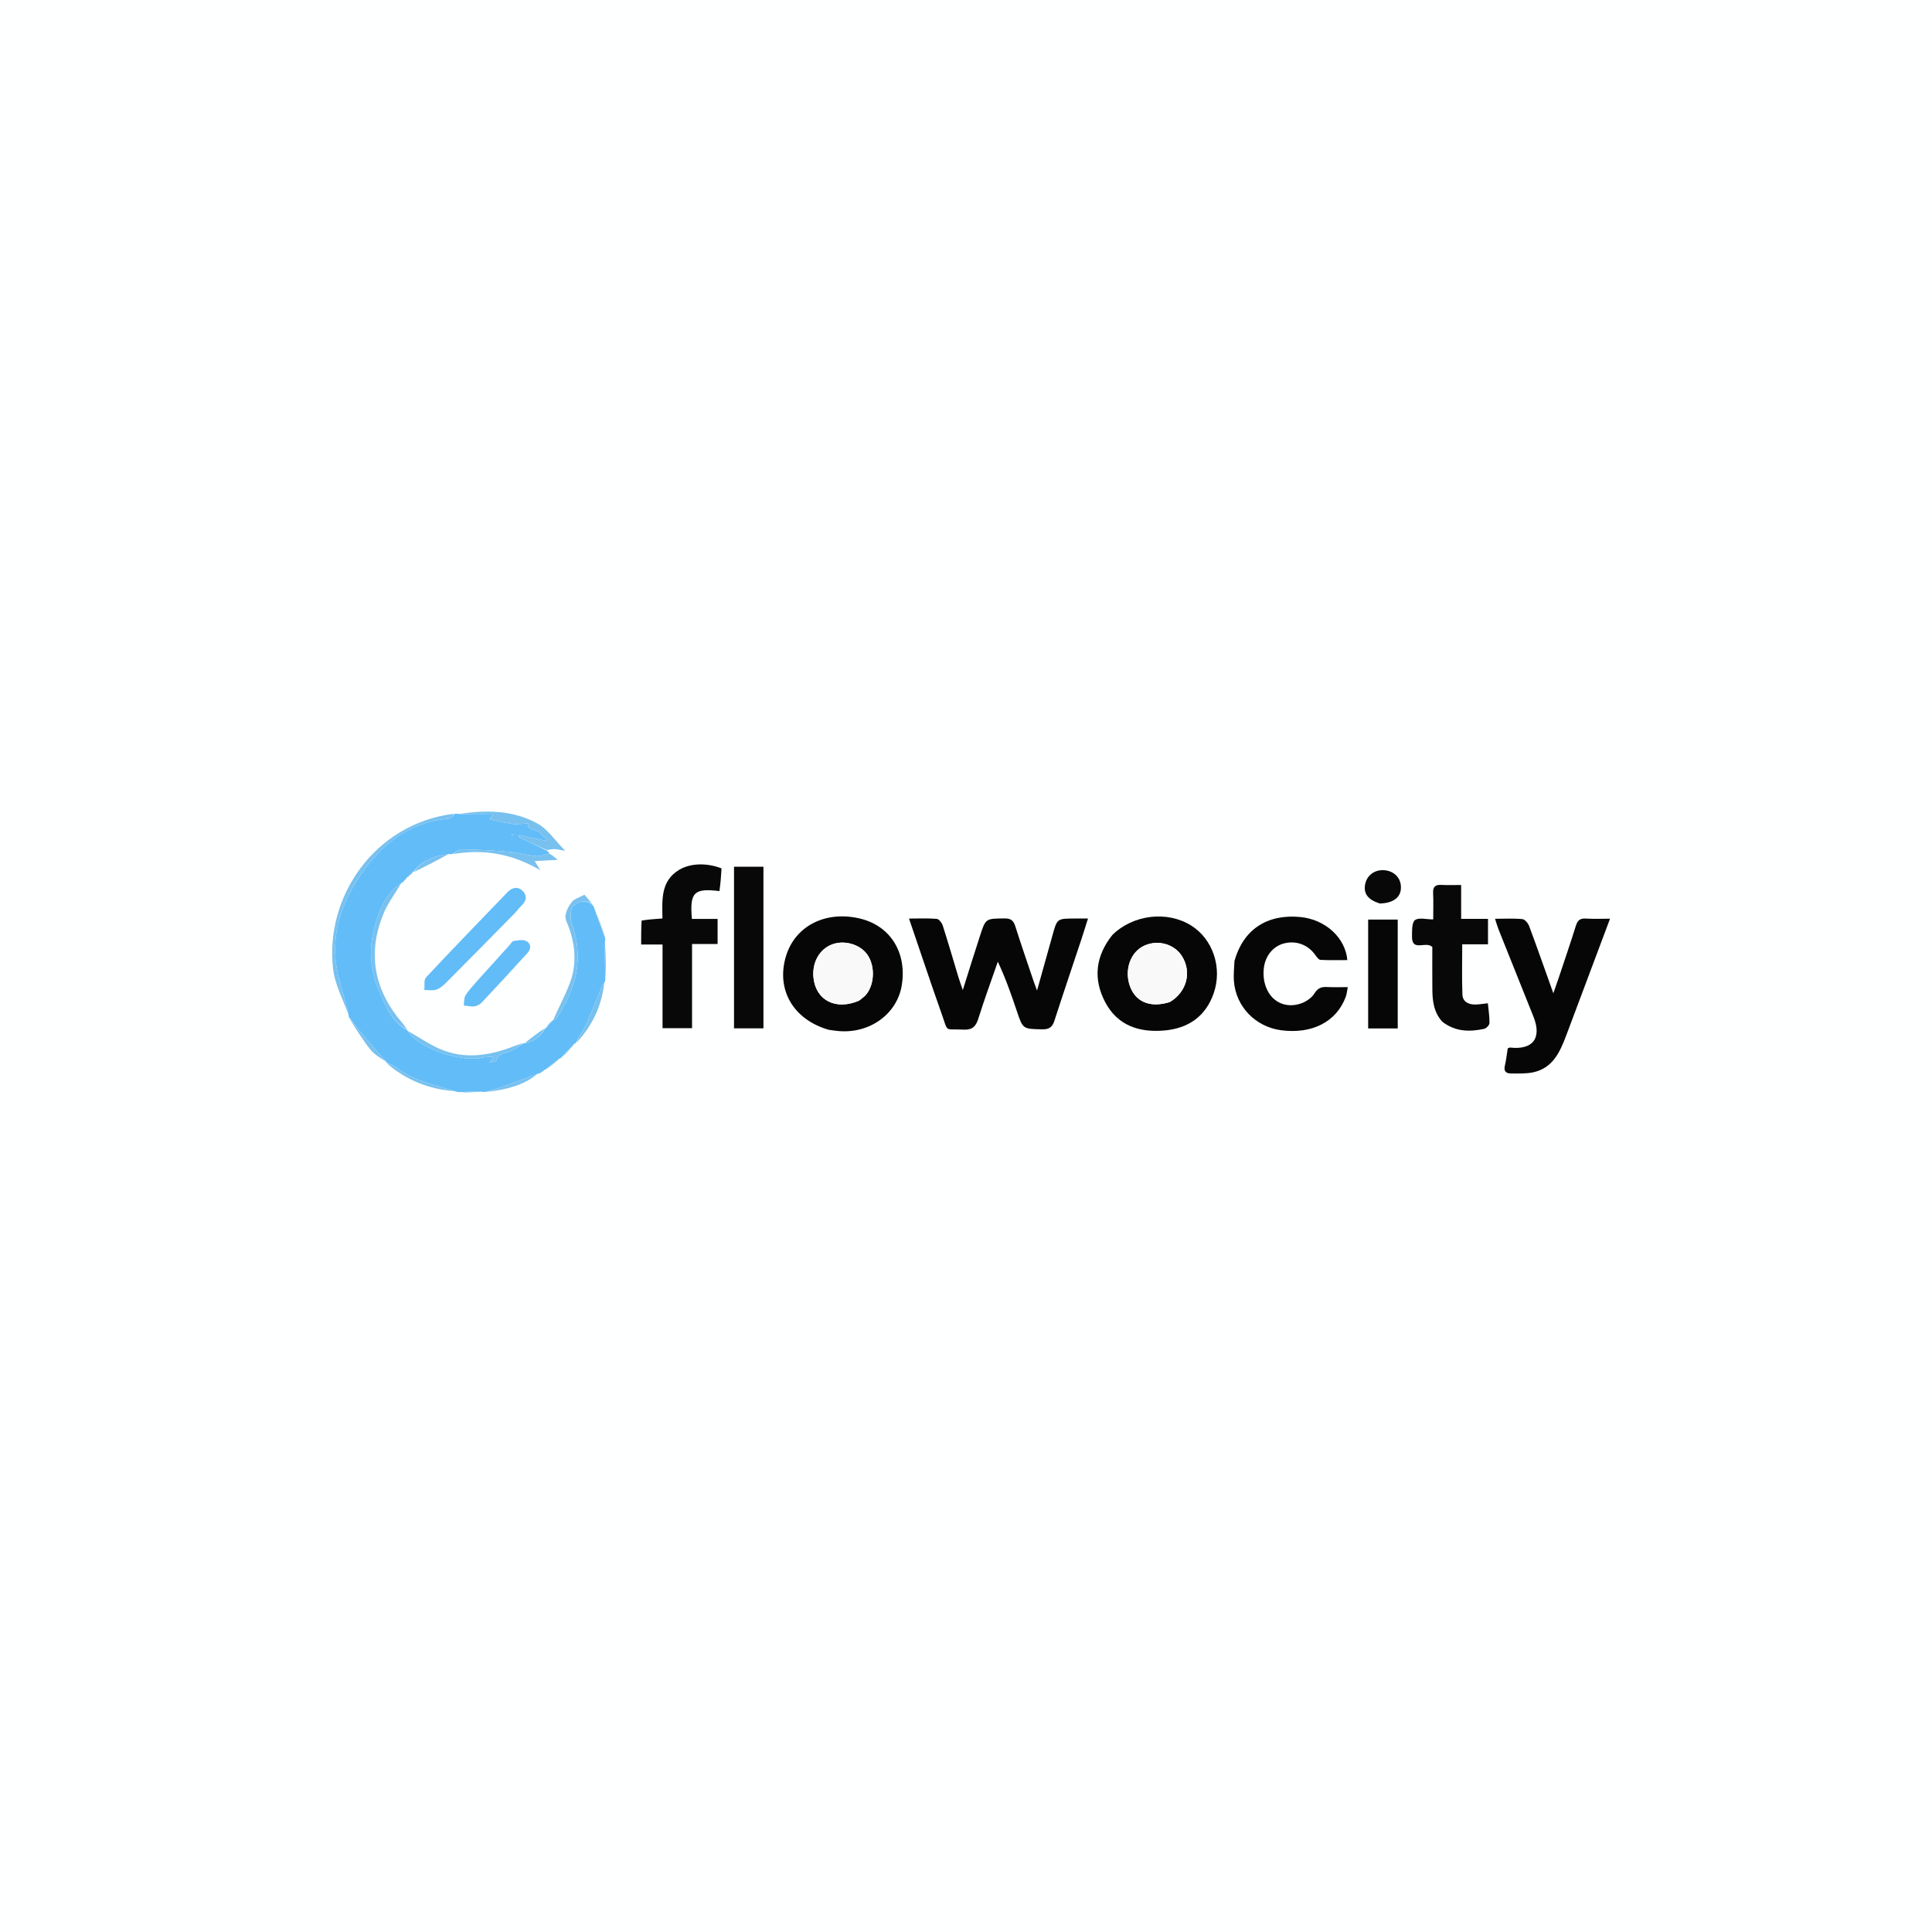
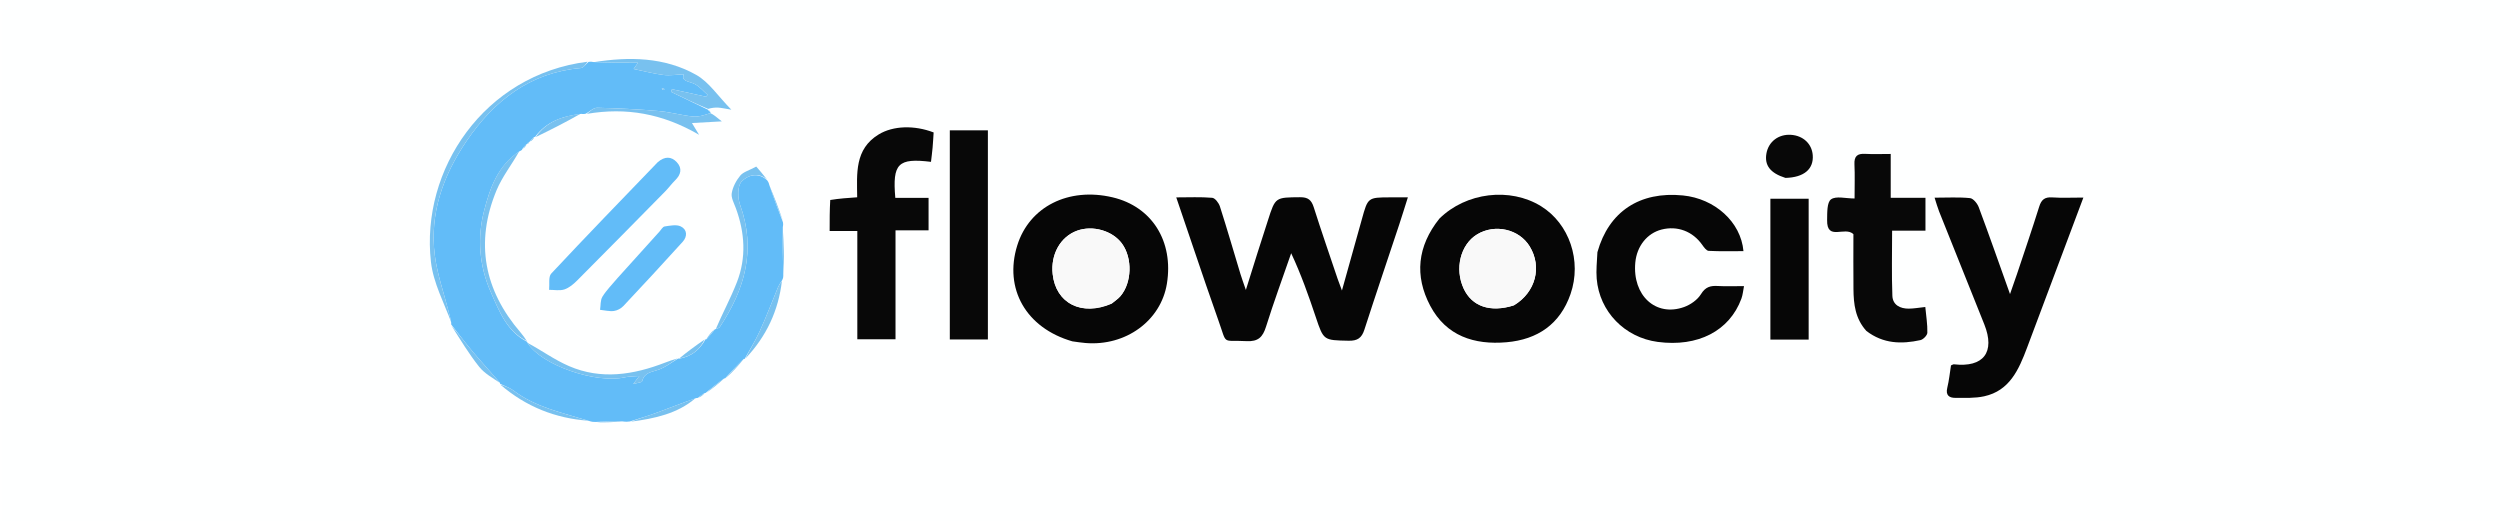
- <svg xmlns="http://www.w3.org/2000/svg" version="1.1" id="Layer_1" x="0px" y="0px" width="100%" viewBox="0 0 1024 1024" enable-background="new 0 0 1024 1024" xml:space="preserve">
+ <svg xmlns="http://www.w3.org/2000/svg" version="1.1" id="Layer_1" x="0px" y="0px" width="100%" viewBox="0 406 1024 213" enable-background="new 0 406 1024 213" xml:space="preserve">
  <path fill="#FEFFFF" opacity="1" stroke="none" d=" M939,1025   C626,1025 313.5,1025 1,1025   C1,683.667 1,342.333 1,1   C342.333,1 683.667,1 1025,1   C1025,342.333 1025,683.667 1025,1025   C996.5,1025 968,1025 939,1025  M216.48,464.839   C216.654,464.562 216.827,464.284 217.001,464   C217.001,464 217.007,464.001 217.619,463.904   C218.133,463.317 218.647,462.73 219.085,462.046   C219.085,462.046 219.1,462.168 219.811,462.095   C225.862,459.027 231.913,455.959 238.646,452.898   C239.085,452.786 239.523,452.675 240.788,452.722   C256.498,449.906 271.343,452.482 286.341,461.215   C284.796,458.662 284.089,457.492 283.423,456.393   C287.233,456.182 290.793,455.985 295.653,455.716   C293.316,453.802 292.183,452.874 290.995,451.982   C290.995,451.982 291.059,451.968 290.888,451.477   C290.599,451.304 290.31,451.131 290.015,451.007   C290.015,451.007 290.047,450.969 290.075,450.238   C291.451,450.175 292.832,450.001 294.199,450.082   C295.566,450.162 296.919,450.496 299.555,450.928   C294.072,445.341 290.409,439.619 285.181,436.672   C272.115,429.308 257.597,429.196 242.367,431.118   C241.925,431.2 241.483,431.282 240.238,431.199   C198.376,436.578 172.211,475.432 176.518,513.313   C177.495,521.907 181.926,530.107 184.727,538.757   C184.727,538.757 184.869,538.989 184.923,539.732   C188.664,545.265 192.111,551.033 196.264,556.237   C198.51,559.051 201.963,560.901 204.85,563.043   C204.85,563.043 204.822,563.185 205,563.829   C215.428,572.61 227.522,577.347 241.759,578.862   C242.519,578.851 243.278,578.839 244.768,579.156   C248.157,579.046 251.547,578.936 255.7,578.92   C256.458,578.825 257.216,578.73 258.794,578.814   C268.288,577.42 277.553,575.401 285.636,569.074   C285.636,569.074 285.976,568.898 286.61,568.898   C287.395,568.258 288.181,567.617 289.001,567   C289.001,567 288.978,566.964 289.664,566.877   C292.103,564.914 294.543,562.952 297,561   C297,561 296.99,560.982 297.661,560.879   C300.111,558.256 302.562,555.633 305,553   C305,553 305.011,553.011 305.618,552.727   C313.995,543.734 318.882,533.095 320.804,520.312   C320.816,519.859 320.828,519.407 321.335,518.306   C321.187,511.882 321.039,505.458 320.936,498.358   C320.854,497.915 320.773,497.473 320.814,496.252   C318.945,491.366 317.077,486.481 315.134,481.096   C314.847,480.698 314.56,480.301 314.111,479.201   C312.473,477.328 310.835,475.455 309.758,474.225   C306.803,475.821 304.456,476.419 303.209,477.927   C301.538,479.947 300.15,482.575 299.718,485.124   C299.395,487.033 300.671,489.267 301.412,491.292   C305.088,501.336 305.751,511.515 301.853,521.546   C299.28,528.165 295.867,534.457 292.948,540.879   C292.948,540.879 292.841,540.83 292.211,541.011   C291.13,542.333 290.049,543.655 289,545   C289,545 288.978,544.968 288.302,545.107   C284.806,547.673 281.311,550.24 277.888,552.965   C277.888,552.965 277.863,552.793 277.094,552.842   C275.535,553.403 273.963,553.932 272.418,554.529   C259.468,559.536 246.273,561.65 233.095,555.962   C227.081,553.367 221.659,549.401 216.002,546.005   C216.002,546.005 215.947,546.033 215.709,545.404   C214.902,544.354 214.145,543.261 213.282,542.259   C198.265,524.84 194.536,505.358 203.351,484.026   C205.706,478.326 209.728,473.316 213.434,467.78   C213.715,467.579 213.899,467.311 214.592,466.859   C215.057,466.238 215.522,465.616 216,465.001   C216,465.001 215.998,464.987 216.48,464.839  M489.143,508.596   C492.451,518.179 495.674,527.793 499.092,537.337   C502.759,547.578 500.234,545.186 510.577,545.728   C515.382,545.979 517.23,544.059 518.571,539.784   C521.74,529.682 525.403,519.735 528.866,509.725   C532.935,518.393 535.997,527.085 538.922,535.823   C542.163,545.507 542.112,545.353 552.401,545.563   C556.026,545.637 557.752,544.442 558.848,541.049   C563.491,526.662 568.354,512.346 573.113,497.996   C574.29,494.447 575.382,490.87 576.662,486.834   C573.717,486.834 571.569,486.828 569.421,486.835   C560.261,486.866 560.287,486.874 557.81,495.839   C555.219,505.22 552.571,514.585 549.657,524.994   C548.802,522.686 548.315,521.471 547.898,520.233   C544.611,510.471 541.236,500.736 538.119,490.919   C537.172,487.937 535.797,486.755 532.53,486.783   C522.39,486.869 522.392,486.722 519.368,496.187   C517.952,500.619 516.509,505.043 515.102,509.478   C513.641,514.083 512.208,518.698 510.308,524.76   C509.218,521.569 508.593,519.906 508.08,518.209   C505.29,508.984 502.611,499.723 499.671,490.547   C499.215,489.126 497.691,487.119 496.522,487.019   C491.801,486.615 487.026,486.852 481.793,486.852   C484.36,494.367 486.66,501.099 489.143,508.596  M830.42,548.076   C837.974,527.935 845.527,507.795 853.355,486.924   C848.477,486.924 844.509,487.13 840.573,486.857   C837.527,486.646 836.152,487.783 835.258,490.642   C832.379,499.843 829.253,508.966 826.205,518.114   C825.421,520.467 824.577,522.801 823.302,526.458   C818.726,513.647 814.73,502.223 810.496,490.887   C809.923,489.352 808.251,487.283 806.918,487.148   C802.336,486.684 797.679,486.97 792.408,486.97   C793.145,489.238 793.598,490.956 794.252,492.595   C800.41,508.028 806.623,523.44 812.777,538.876   C817.315,550.259 812.438,556.617 800.315,555.218   C800.028,555.185 799.707,555.442 799.125,555.674   C798.651,558.636 798.344,561.793 797.603,564.844   C796.859,567.902 798.383,568.973 800.9,568.968   C804.859,568.96 808.937,569.158 812.753,568.314   C823.081,566.031 826.851,557.543 830.42,548.076  M439.647,545.9   C441.3,546.102 442.947,546.357 444.604,546.495   C461.104,547.875 475.512,537.369 477.965,522.191   C480.773,504.814 471.839,490.621 455.702,486.824   C437.655,482.577 421.614,490.668 416.67,506.513   C411.138,524.244 420.243,540.356 439.647,545.9  M589.316,495.826   C580.533,506.882 579.338,518.99 585.819,531.248   C592.352,543.605 603.838,547.344 617.08,546.184   C629.79,545.071 639.009,538.781 643.289,526.443   C648.011,512.828 642.772,497.609 631.218,490.465   C618.554,482.634 600.528,484.742 589.316,495.826  M654.198,509.694   C654.115,513.184 653.718,516.701 654.007,520.161   C655.135,533.655 665.482,544.251 679.008,546.046   C695.435,548.226 708.384,541.568 713.274,528.338   C713.852,526.774 713.973,525.04 714.345,523.189   C710.281,523.189 706.953,523.337 703.645,523.145   C700.625,522.97 698.559,523.484 696.727,526.474   C695.298,528.804 692.451,530.805 689.804,531.755   C678.206,535.919 668.582,527.009 669.817,513.551   C670.433,506.838 674.664,501.526 680.595,500.02   C687.092,498.371 693.33,500.759 697.217,506.269   C697.917,507.262 698.931,508.7 699.864,508.75   C704.592,509.003 709.341,508.867 714.122,508.867   C713.06,496.875 702.362,487.346 689.314,486.051   C671.669,484.3 658.962,492.616 654.198,509.694  M339.82,488.285   C339.82,492.212 339.82,496.138 339.82,500.617   C343.697,500.617 347.249,500.617 351.159,500.617   C351.159,515.745 351.159,530.318 351.159,544.971   C356.498,544.971 361.438,544.971 366.803,544.971   C366.803,530.117 366.803,515.529 366.803,500.342   C371.614,500.342 376.017,500.342 380.343,500.342   C380.343,495.639 380.343,491.556 380.343,487.043   C375.535,487.043 371.102,487.043 366.718,487.043   C365.501,472.984 367.807,470.64 381.333,472.293   C381.555,470.363 381.817,468.435 381.989,466.499   C382.177,464.386 382.283,462.265 382.417,460.25   C374.444,457.184 365.811,457.503 359.969,461.029   C349.966,467.068 351.015,477.163 351.103,486.81   C347.183,487.079 343.749,487.314 339.82,488.285  M764.717,541.797   C771.378,546.872 778.899,546.99 786.595,545.313   C787.759,545.059 789.417,543.35 789.443,542.279   C789.527,538.866 788.95,535.436 788.603,531.744   C786.087,532.01 783.971,532.4 781.853,532.421   C778.294,532.456 775.261,530.897 775.117,527.177   C774.781,518.444 775.01,509.69 775.01,500.491   C779.697,500.491 784.13,500.491 788.67,500.491   C788.67,495.82 788.67,491.614 788.67,487.022   C783.883,487.022 779.44,487.022 774.438,487.022   C774.438,480.888 774.438,475.133 774.438,469.061   C770.563,469.061 767.25,469.205 763.955,469.02   C760.767,468.841 759.427,469.971 759.582,473.289   C759.79,477.728 759.634,482.185 759.634,487.304   C755.979,487.304 752.034,486.17 749.989,487.654   C748.28,488.894 748.443,493.191 748.388,496.146   C748.226,504.895 755.7,498.513 759.159,501.922   C759.159,508.932 759.095,516.711 759.179,524.488   C759.244,530.545 759.891,536.48 764.717,541.797  M404.636,495.5   C404.636,483.453 404.636,471.406 404.636,459.373   C398.824,459.373 394.054,459.373 389.041,459.373   C389.041,488.052 389.041,516.448 389.041,545.043   C394.186,545.043 399.095,545.043 404.64,545.043   C404.64,528.694 404.64,512.597 404.636,495.5  M725.149,515.5   C725.149,525.28 725.149,535.059 725.149,545.09   C730.561,545.09 735.65,545.09 740.826,545.09   C740.826,525.682 740.826,506.52 740.826,487.396   C735.519,487.396 730.611,487.396 725.149,487.396   C725.149,496.641 725.149,505.571 725.149,515.5  M269.152,472.655   C254.654,487.746 240.082,502.766 225.792,518.051   C224.548,519.382 225.165,522.453 224.918,524.716   C227.027,524.702 229.299,525.177 231.198,524.539   C233.149,523.883 234.946,522.351 236.449,520.843   C248.535,508.718 260.543,496.515 272.551,484.313   C273.941,482.901 275.101,481.258 276.519,479.878   C278.923,477.54 279.551,474.946 277.213,472.426   C274.98,470.019 272.269,469.969 269.152,472.655  M252.672,520.182   C250.664,522.607 248.387,524.866 246.755,527.522   C245.866,528.968 246.072,531.086 245.784,532.902   C247.676,533.095 249.609,533.609 251.447,533.378   C252.829,533.205 254.391,532.357 255.359,531.327   C263.528,522.637 271.627,513.88 279.63,505.037   C281.627,502.83 281.502,499.99 278.805,498.721   C277,497.872 274.415,498.441 272.233,498.755   C271.456,498.866 270.821,500.078 270.154,500.817   C264.483,507.093 258.82,513.376 252.672,520.182  M731.72,478.917   C738.956,478.679 742.925,475.233 742.499,469.559   C742.148,464.894 738.558,461.545 733.563,461.223   C728.477,460.896 724.371,464.028 723.523,468.883   C722.682,473.697 725.056,476.888 731.72,478.917  z" />
  <path fill="#62BCF8" opacity="1" stroke="none" d=" M320.84,518.955   C320.828,519.407 320.816,519.859 320.379,520.746   C319.516,522.027 319.017,522.847 318.653,523.724   C316.17,529.705 313.876,535.771 311.194,541.661   C309.414,545.572 307.091,549.236 305.011,553.011   C305.011,553.011 305,553 304.635,553.003   C301.843,555.665 299.416,558.323 296.99,560.982   C296.99,560.982 297,561 296.626,560.996   C293.827,562.983 291.403,564.973 288.978,566.964   C288.978,566.964 289.001,567 288.638,566.991   C287.509,567.621 286.743,568.259 285.976,568.898   C285.976,568.898 285.636,569.074 285.056,569.082   C279.103,571.161 273.756,573.301 268.349,575.277   C264.937,576.523 261.436,577.524 257.974,578.635   C257.216,578.73 256.458,578.825 255.019,578.617   C250.904,578.485 247.47,578.657 244.037,578.828   C243.278,578.839 242.519,578.851 241.277,578.424   C230.245,575.019 219.401,572.841 210.358,565.987   C208.736,564.758 206.678,564.104 204.822,563.185   C204.822,563.185 204.85,563.043 204.777,562.781   C201.092,558.476 197.393,554.507 193.895,550.368   C190.771,546.673 187.869,542.789 184.869,538.989   C184.869,538.989 184.727,538.757 184.812,538.202   C184.496,536.233 184.063,534.828 183.7,533.404   C181.787,525.899 179.158,518.487 178.139,510.861   C175.808,493.433 181.636,477.645 191.186,463.644   C202.312,447.33 217.123,435.665 237.911,433.878   C239.018,433.783 240.001,432.235 241.041,431.364   C241.483,431.282 241.925,431.2 243.02,431.406   C249.406,431.694 255.139,431.694 261.314,431.694   C260.429,432.977 259.961,433.655 259.541,434.263   C263.797,435.142 267.77,436.2 271.812,436.713   C274.395,437.04 277.081,436.562 280.111,436.428   C278.816,439.426 282.313,439.221 284.643,440.465   C286.593,441.506 288.117,443.346 289.829,444.832   C289.61,445.092 289.39,445.352 289.171,445.611   C284.522,444.583 279.874,443.554 275.226,442.526   C275.118,442.897 275.011,443.269 274.903,443.641   C279.951,446.084 284.999,448.526 290.047,450.969   C290.047,450.969 290.015,451.007 290.119,451.216   C290.501,451.606 290.78,451.787 291.059,451.968   C291.059,451.968 290.995,451.982 290.925,452.354   C288.56,453.096 286.216,453.962 283.981,453.737   C279.2,453.255 274.503,451.881 269.72,451.467   C261.373,450.745 252.99,450.333 244.614,450.137   C243.083,450.101 241.514,451.712 239.962,452.563   C239.523,452.675 239.085,452.786 238.059,452.641   C230.23,453.547 223.641,455.934 219.1,462.168   C219.1,462.168 219.085,462.046 218.784,462.08   C217.991,462.744 217.499,463.372 217.007,464.001   C217.007,464.001 217.001,464 216.774,464.097   C216.263,464.389 216.08,464.653 215.998,464.987   C215.998,464.987 216,465.001 215.674,465.034   C214.894,465.703 214.44,466.339 213.986,466.976   C213.899,467.311 213.715,467.579 212.863,467.918   C203.795,473.882 200.653,483.229 198.306,492.248   C195.405,503.398 196.265,514.909 201.073,525.761   C204.549,533.607 207.629,541.741 215.947,546.033   C215.947,546.033 216.002,546.005 216.028,546.373   C221.569,555.537 244.163,563.238 255.883,560.561   C257.606,560.168 259.431,560.219 261.856,560.008   C260.772,561.444 260.324,562.037 259.365,563.307   C261.108,562.789 262.906,562.674 263.035,562.148   C263.938,558.482 266.931,558.435 269.706,557.443   C272.609,556.406 275.159,554.384 277.863,552.793   C277.863,552.793 277.888,552.965 278.243,552.916   C283.397,551.993 286.687,549.137 288.978,544.968   C288.978,544.968 289,545 289.334,544.965   C290.726,543.564 291.783,542.197 292.841,540.83   C292.841,540.83 292.948,540.879 293.235,540.795   C293.96,540.471 294.566,540.344 294.811,539.976   C305.069,524.554 309.787,508.295 303.149,489.934   C302.114,487.07 302.022,482.254 303.73,480.396   C306.113,477.802 310.585,476.317 314.273,479.903   C314.56,480.301 314.847,480.698 315.11,481.762   C316.955,487.296 318.823,492.163 320.692,497.03   C320.773,497.473 320.854,497.915 320.641,499.003   C320.51,506.084 320.675,512.519 320.84,518.955  M271.049,442.161   C271.2,442.413 271.303,442.797 271.517,442.876   C271.692,442.94 272.001,442.639 272.251,442.5   C272.001,442.36 271.751,442.22 271.049,442.161  z" />
  <path fill="#060606" opacity="1" stroke="none" d=" M489.051,508.213   C486.66,501.099 484.36,494.367 481.793,486.852   C487.026,486.852 491.801,486.615 496.522,487.019   C497.691,487.119 499.215,489.126 499.671,490.547   C502.611,499.723 505.29,508.984 508.08,518.209   C508.593,519.906 509.218,521.569 510.308,524.76   C512.208,518.698 513.641,514.083 515.102,509.478   C516.509,505.043 517.952,500.619 519.368,496.187   C522.392,486.722 522.39,486.869 532.53,486.783   C535.797,486.755 537.172,487.937 538.119,490.919   C541.236,500.736 544.611,510.471 547.898,520.233   C548.315,521.471 548.802,522.686 549.657,524.994   C552.571,514.585 555.219,505.22 557.81,495.839   C560.287,486.874 560.261,486.866 569.421,486.835   C571.569,486.828 573.717,486.834 576.662,486.834   C575.382,490.87 574.29,494.447 573.113,497.996   C568.354,512.346 563.491,526.662 558.848,541.049   C557.752,544.442 556.026,545.637 552.401,545.563   C542.112,545.353 542.163,545.507 538.922,535.823   C535.997,527.085 532.935,518.393 528.866,509.725   C525.403,519.735 521.74,529.682 518.571,539.784   C517.23,544.059 515.382,545.979 510.577,545.728   C500.234,545.186 502.759,547.578 499.092,537.337   C495.674,527.793 492.451,518.179 489.051,508.213  z" />
  <path fill="#060606" opacity="1" stroke="none" d=" M830.278,548.432   C826.851,557.543 823.081,566.031 812.753,568.314   C808.937,569.158 804.859,568.96 800.9,568.968   C798.383,568.973 796.859,567.902 797.603,564.844   C798.344,561.793 798.651,558.636 799.125,555.674   C799.707,555.442 800.028,555.185 800.315,555.218   C812.438,556.617 817.315,550.259 812.777,538.876   C806.623,523.44 800.41,508.028 794.252,492.595   C793.598,490.956 793.145,489.238 792.408,486.97   C797.679,486.97 802.336,486.684 806.918,487.148   C808.251,487.283 809.923,489.352 810.496,490.887   C814.73,502.223 818.726,513.647 823.302,526.458   C824.577,522.801 825.421,520.467 826.205,518.114   C829.253,508.966 832.379,499.843 835.258,490.642   C836.152,487.783 837.527,486.646 840.573,486.857   C844.509,487.13 848.477,486.924 853.355,486.924   C845.527,507.795 837.974,527.935 830.278,548.432  z" />
  <path fill="#060606" opacity="1" stroke="none" d=" M439.242,545.816   C420.243,540.356 411.138,524.244 416.67,506.513   C421.614,490.668 437.655,482.577 455.702,486.824   C471.839,490.621 480.773,504.814 477.965,522.191   C475.512,537.369 461.104,547.875 444.604,546.495   C442.947,546.357 441.3,546.102 439.242,545.816  M455.523,530.215   C456.663,529.255 457.959,528.43 458.915,527.314   C463.64,521.794 463.909,511.77 459.587,505.818   C455.721,500.492 447.575,498.148 441.139,500.509   C434.327,503.007 430.3,510.193 431.176,518.287   C432.467,530.207 442.983,535.691 455.523,530.215  z" />
  <path fill="#060606" opacity="1" stroke="none" d=" M589.559,495.567   C600.528,484.742 618.554,482.634 631.218,490.465   C642.772,497.609 648.011,512.828 643.289,526.443   C639.009,538.781 629.79,545.071 617.08,546.184   C603.838,547.344 592.352,543.605 585.819,531.248   C579.338,518.99 580.533,506.882 589.559,495.567  M620.228,531.021   C628.987,525.728 631.713,515.357 626.56,506.932   C622.221,499.837 612.342,497.579 605.027,502.01   C598.192,506.149 595.734,516.095 599.534,524.232   C602.929,531.502 610.371,534.128 620.228,531.021  z" />
  <path fill="#060606" opacity="1" stroke="none" d=" M654.301,509.296   C658.962,492.616 671.669,484.3 689.314,486.051   C702.362,487.346 713.06,496.875 714.122,508.867   C709.341,508.867 704.592,509.003 699.864,508.75   C698.931,508.7 697.917,507.262 697.217,506.269   C693.33,500.759 687.092,498.371 680.595,500.02   C674.664,501.526 670.433,506.838 669.817,513.551   C668.582,527.009 678.206,535.919 689.804,531.755   C692.451,530.805 695.298,528.804 696.727,526.474   C698.559,523.484 700.625,522.97 703.645,523.145   C706.953,523.337 710.281,523.189 714.345,523.189   C713.973,525.04 713.852,526.774 713.274,528.338   C708.384,541.568 695.435,548.226 679.008,546.046   C665.482,544.251 655.135,533.655 654.007,520.161   C653.718,516.701 654.115,513.184 654.301,509.296  z" />
  <path fill="#080808" opacity="1" stroke="none" d=" M340.068,487.917   C343.749,487.314 347.183,487.079 351.103,486.81   C351.015,477.163 349.966,467.068 359.969,461.029   C365.811,457.503 374.444,457.184 382.417,460.25   C382.283,462.265 382.177,464.386 381.989,466.499   C381.817,468.435 381.555,470.363 381.333,472.293   C367.807,470.64 365.501,472.984 366.718,487.043   C371.102,487.043 375.535,487.043 380.343,487.043   C380.343,491.556 380.343,495.639 380.343,500.342   C376.017,500.342 371.614,500.342 366.803,500.342   C366.803,515.529 366.803,530.117 366.803,544.971   C361.438,544.971 356.498,544.971 351.159,544.971   C351.159,530.318 351.159,515.745 351.159,500.617   C347.249,500.617 343.697,500.617 339.82,500.617   C339.82,496.138 339.82,492.212 340.068,487.917  z" />
  <path fill="#080808" opacity="1" stroke="none" d=" M764.459,541.545   C759.891,536.48 759.244,530.545 759.179,524.488   C759.095,516.711 759.159,508.932 759.159,501.922   C755.7,498.513 748.226,504.895 748.388,496.146   C748.443,493.191 748.28,488.894 749.989,487.654   C752.034,486.17 755.979,487.304 759.634,487.304   C759.634,482.185 759.79,477.728 759.582,473.289   C759.427,469.971 760.767,468.841 763.955,469.02   C767.25,469.205 770.563,469.061 774.438,469.061   C774.438,475.133 774.438,480.888 774.438,487.022   C779.44,487.022 783.883,487.022 788.67,487.022   C788.67,491.614 788.67,495.82 788.67,500.491   C784.13,500.491 779.697,500.491 775.01,500.491   C775.01,509.69 774.781,518.444 775.117,527.177   C775.261,530.897 778.294,532.456 781.853,532.421   C783.971,532.4 786.087,532.01 788.603,531.744   C788.95,535.436 789.527,538.866 789.443,542.279   C789.417,543.35 787.759,545.059 786.595,545.313   C778.899,546.99 771.378,546.872 764.459,541.545  z" />
  <path fill="#080808" opacity="1" stroke="none" d=" M404.638,496   C404.64,512.597 404.64,528.694 404.64,545.043   C399.095,545.043 394.186,545.043 389.041,545.043   C389.041,516.448 389.041,488.052 389.041,459.373   C394.054,459.373 398.824,459.373 404.636,459.373   C404.636,471.406 404.636,483.453 404.638,496  z" />
  <path fill="#060606" opacity="1" stroke="none" d=" M725.149,515   C725.149,505.571 725.149,496.641 725.149,487.396   C730.611,487.396 735.519,487.396 740.826,487.396   C740.826,506.52 740.826,525.682 740.826,545.09   C735.65,545.09 730.561,545.09 725.149,545.09   C725.149,535.059 725.149,525.28 725.149,515  z" />
  <path fill="#62BCF8" opacity="1" stroke="none" d=" M269.418,472.42   C272.269,469.969 274.98,470.019 277.213,472.426   C279.551,474.946 278.923,477.54 276.519,479.878   C275.101,481.258 273.941,482.901 272.551,484.313   C260.543,496.515 248.535,508.718 236.449,520.843   C234.946,522.351 233.149,523.883 231.198,524.539   C229.299,525.177 227.027,524.702 224.918,524.716   C225.165,522.453 224.548,519.382 225.792,518.051   C240.082,502.766 254.654,487.746 269.418,472.42  z" />
  <path fill="#62BCF8" opacity="1" stroke="none" d=" M252.913,519.92   C258.82,513.376 264.483,507.093 270.154,500.817   C270.821,500.078 271.456,498.866 272.233,498.755   C274.415,498.441 277,497.872 278.805,498.721   C281.502,499.99 281.627,502.83 279.63,505.037   C271.627,513.88 263.528,522.637 255.359,531.327   C254.391,532.357 252.829,533.205 251.447,533.378   C249.609,533.609 247.676,533.095 245.784,532.902   C246.072,531.086 245.866,528.968 246.755,527.522   C248.387,524.866 250.664,522.607 252.913,519.92  z" />
  <path fill="#080808" opacity="1" stroke="none" d=" M731.318,478.87   C725.056,476.888 722.682,473.697 723.523,468.883   C724.371,464.028 728.477,460.896 733.563,461.223   C738.558,461.545 742.148,464.894 742.499,469.559   C742.925,475.233 738.956,478.679 731.318,478.87  z" />
  <path fill="#78C1EF" opacity="1" stroke="none" d=" M240.64,431.281   C240.001,432.235 239.018,433.783 237.911,433.878   C217.123,435.665 202.312,447.33 191.186,463.644   C181.636,477.645 175.808,493.433 178.139,510.861   C179.158,518.487 181.787,525.899 183.7,533.404   C184.063,534.828 184.496,536.233 184.832,538.068   C181.926,530.107 177.495,521.907 176.518,513.313   C172.211,475.432 198.376,436.578 240.64,431.281  z" />
  <path fill="#78C1EF" opacity="1" stroke="none" d=" M290.061,450.603   C284.999,448.526 279.951,446.084 274.903,443.641   C275.011,443.269 275.118,442.897 275.226,442.526   C279.874,443.554 284.522,444.583 289.171,445.611   C289.39,445.352 289.61,445.092 289.829,444.832   C288.117,443.346 286.593,441.506 284.643,440.465   C282.313,439.221 278.816,439.426 280.111,436.428   C277.081,436.562 274.395,437.04 271.812,436.713   C267.77,436.2 263.797,435.142 259.541,434.263   C259.961,433.655 260.429,432.977 261.314,431.694   C255.139,431.694 249.406,431.694 243.357,431.439   C257.597,429.196 272.115,429.308 285.181,436.672   C290.409,439.619 294.072,445.341 299.555,450.928   C296.919,450.496 295.566,450.162 294.199,450.082   C292.832,450.001 291.451,450.175 290.061,450.603  z" />
  <path fill="#78C1EF" opacity="1" stroke="none" d=" M215.828,545.719   C207.629,541.741 204.549,533.607 201.073,525.761   C196.265,514.909 195.405,503.398 198.306,492.248   C200.653,483.229 203.795,473.882 212.638,468.022   C209.728,473.316 205.706,478.326 203.351,484.026   C194.536,505.358 198.265,524.84 213.282,542.259   C214.145,543.261 214.902,544.354 215.828,545.719  z" />
  <path fill="#78C1EF" opacity="1" stroke="none" d=" M314.192,479.552   C310.585,476.317 306.113,477.802 303.73,480.396   C302.022,482.254 302.114,487.07 303.149,489.934   C309.787,508.295 305.069,524.554 294.811,539.976   C294.566,540.344 293.96,540.471 293.176,540.802   C295.867,534.457 299.28,528.165 301.853,521.546   C305.751,511.515 305.088,501.336 301.412,491.292   C300.671,489.267 299.395,487.033 299.718,485.124   C300.15,482.575 301.538,479.947 303.209,477.927   C304.456,476.419 306.803,475.821 309.758,474.225   C310.835,475.455 312.473,477.328 314.192,479.552  z" />
  <path fill="#78C1EF" opacity="1" stroke="none" d=" M240.375,452.643   C241.514,451.712 243.083,450.101 244.614,450.137   C252.99,450.333 261.373,450.745 269.72,451.467   C274.503,451.881 279.2,453.255 283.981,453.737   C286.216,453.962 288.56,453.096 290.952,452.336   C292.183,452.874 293.316,453.802 295.653,455.716   C290.793,455.985 287.233,456.182 283.423,456.393   C284.089,457.492 284.796,458.662 286.341,461.215   C271.343,452.482 256.498,449.906 240.375,452.643  z" />
  <path fill="#78C1EF" opacity="1" stroke="none" d=" M277.479,552.818   C275.159,554.384 272.609,556.406 269.706,557.443   C266.931,558.435 263.938,558.482 263.035,562.148   C262.906,562.674 261.108,562.789 259.365,563.307   C260.324,562.037 260.772,561.444 261.856,560.008   C259.431,560.219 257.606,560.168 255.883,560.561   C244.163,563.238 221.569,555.537 216.011,546.399   C221.659,549.401 227.081,553.367 233.095,555.962   C246.273,561.65 259.468,559.536 272.418,554.529   C273.963,553.932 275.535,553.403 277.479,552.818  z" />
  <path fill="#78C1EF" opacity="1" stroke="none" d=" M204.911,563.507   C206.678,564.104 208.736,564.758 210.358,565.987   C219.401,572.841 230.245,575.019 240.909,578.324   C227.522,577.347 215.428,572.61 204.911,563.507  z" />
  <path fill="#78C1EF" opacity="1" stroke="none" d=" M305.314,552.869   C307.091,549.236 309.414,545.572 311.194,541.661   C313.876,535.771 316.17,529.705 318.653,523.724   C319.017,522.847 319.516,522.027 320.275,521.07   C318.882,533.095 313.995,543.734 305.314,552.869  z" />
  <path fill="#78C1EF" opacity="1" stroke="none" d=" M184.896,539.36   C187.869,542.789 190.771,546.673 193.895,550.368   C197.393,554.507 201.092,558.476 204.788,562.853   C201.963,560.901 198.51,559.051 196.264,556.237   C192.111,551.033 188.664,545.265 184.896,539.36  z" />
  <path fill="#78C1EF" opacity="1" stroke="none" d=" M258.384,578.724   C261.436,577.524 264.937,576.523 268.349,575.277   C273.756,573.301 279.103,571.161 284.866,569.105   C277.553,575.401 268.288,577.42 258.384,578.724  z" />
  <path fill="#78C1EF" opacity="1" stroke="none" d=" M219.455,462.131   C223.641,455.934 230.23,453.547 237.717,452.637   C231.913,455.959 225.862,459.027 219.455,462.131  z" />
  <path fill="#78C1EF" opacity="1" stroke="none" d=" M321.087,518.63   C320.675,512.519 320.51,506.084 320.619,499.342   C321.039,505.458 321.187,511.882 321.087,518.63  z" />
  <path fill="#78C1EF" opacity="1" stroke="none" d=" M320.753,496.641   C318.823,492.163 316.955,487.296 315.148,482.012   C317.077,486.481 318.945,491.366 320.753,496.641  z" />
  <path fill="#78C1EF" opacity="1" stroke="none" d=" M288.64,545.037   C286.687,549.137 283.397,551.993 278.206,552.837   C281.311,550.24 284.806,547.673 288.64,545.037  z" />
  <path fill="#78C1EF" opacity="1" stroke="none" d=" M297.326,560.93   C299.416,558.323 301.843,555.665 304.641,553.009   C302.562,555.633 300.111,558.256 297.326,560.93  z" />
  <path fill="#78C1EF" opacity="1" stroke="none" d=" M244.402,578.992   C247.47,578.657 250.904,578.485 254.637,578.57   C251.547,578.936 248.157,579.046 244.402,578.992  z" />
  <path fill="#78C1EF" opacity="1" stroke="none" d=" M289.321,566.92   C291.403,564.973 293.827,562.983 296.617,560.991   C294.543,562.952 292.103,564.914 289.321,566.92  z" />
  <path fill="#78C1EF" opacity="1" stroke="none" d=" M292.526,540.92   C291.783,542.197 290.726,543.564 289.318,544.954   C290.049,543.655 291.13,542.333 292.526,540.92  z" />
  <path fill="#78C1EF" opacity="1" stroke="none" d=" M286.293,568.898   C286.743,568.259 287.509,567.621 288.62,566.979   C288.181,567.617 287.395,568.258 286.293,568.898  z" />
  <path fill="#78C1EF" opacity="1" stroke="none" d=" M217.313,463.952   C217.499,463.372 217.991,462.744 218.822,462.129   C218.647,462.73 218.133,463.317 217.313,463.952  z" />
  <path fill="#78C1EF" opacity="1" stroke="none" d=" M214.289,466.917   C214.44,466.339 214.894,465.703 215.667,465.031   C215.522,465.616 215.057,466.238 214.289,466.917  z" />
  <path fill="#78C1EF" opacity="1" stroke="none" d=" M290.974,451.723   C290.78,451.787 290.501,451.606 290.122,451.192   C290.31,451.131 290.599,451.304 290.974,451.723  z" />
  <path fill="#78C1EF" opacity="1" stroke="none" d=" M216.239,464.913   C216.08,464.653 216.263,464.389 216.774,464.101   C216.827,464.284 216.654,464.562 216.239,464.913  z" />
  <path fill="#78C1EF" opacity="1" stroke="none" d=" M271.275,442.121   C271.751,442.22 272.001,442.36 272.251,442.5   C272.001,442.639 271.692,442.94 271.517,442.876   C271.303,442.797 271.2,442.413 271.275,442.121  z" />
  <path fill="#F9F9F9" opacity="1" stroke="none" d=" M455.223,530.443   C442.983,535.691 432.467,530.207 431.176,518.287   C430.3,510.193 434.327,503.007 441.139,500.509   C447.575,498.148 455.721,500.492 459.587,505.818   C463.909,511.77 463.64,521.794 458.915,527.314   C457.959,528.43 456.663,529.255 455.223,530.443  z" />
  <path fill="#F9F9F9" opacity="1" stroke="none" d=" M619.868,531.15   C610.371,534.128 602.929,531.502 599.534,524.232   C595.734,516.095 598.192,506.149 605.027,502.01   C612.342,497.579 622.221,499.837 626.56,506.932   C631.713,515.357 628.987,525.728 619.868,531.15  z" />
</svg>
